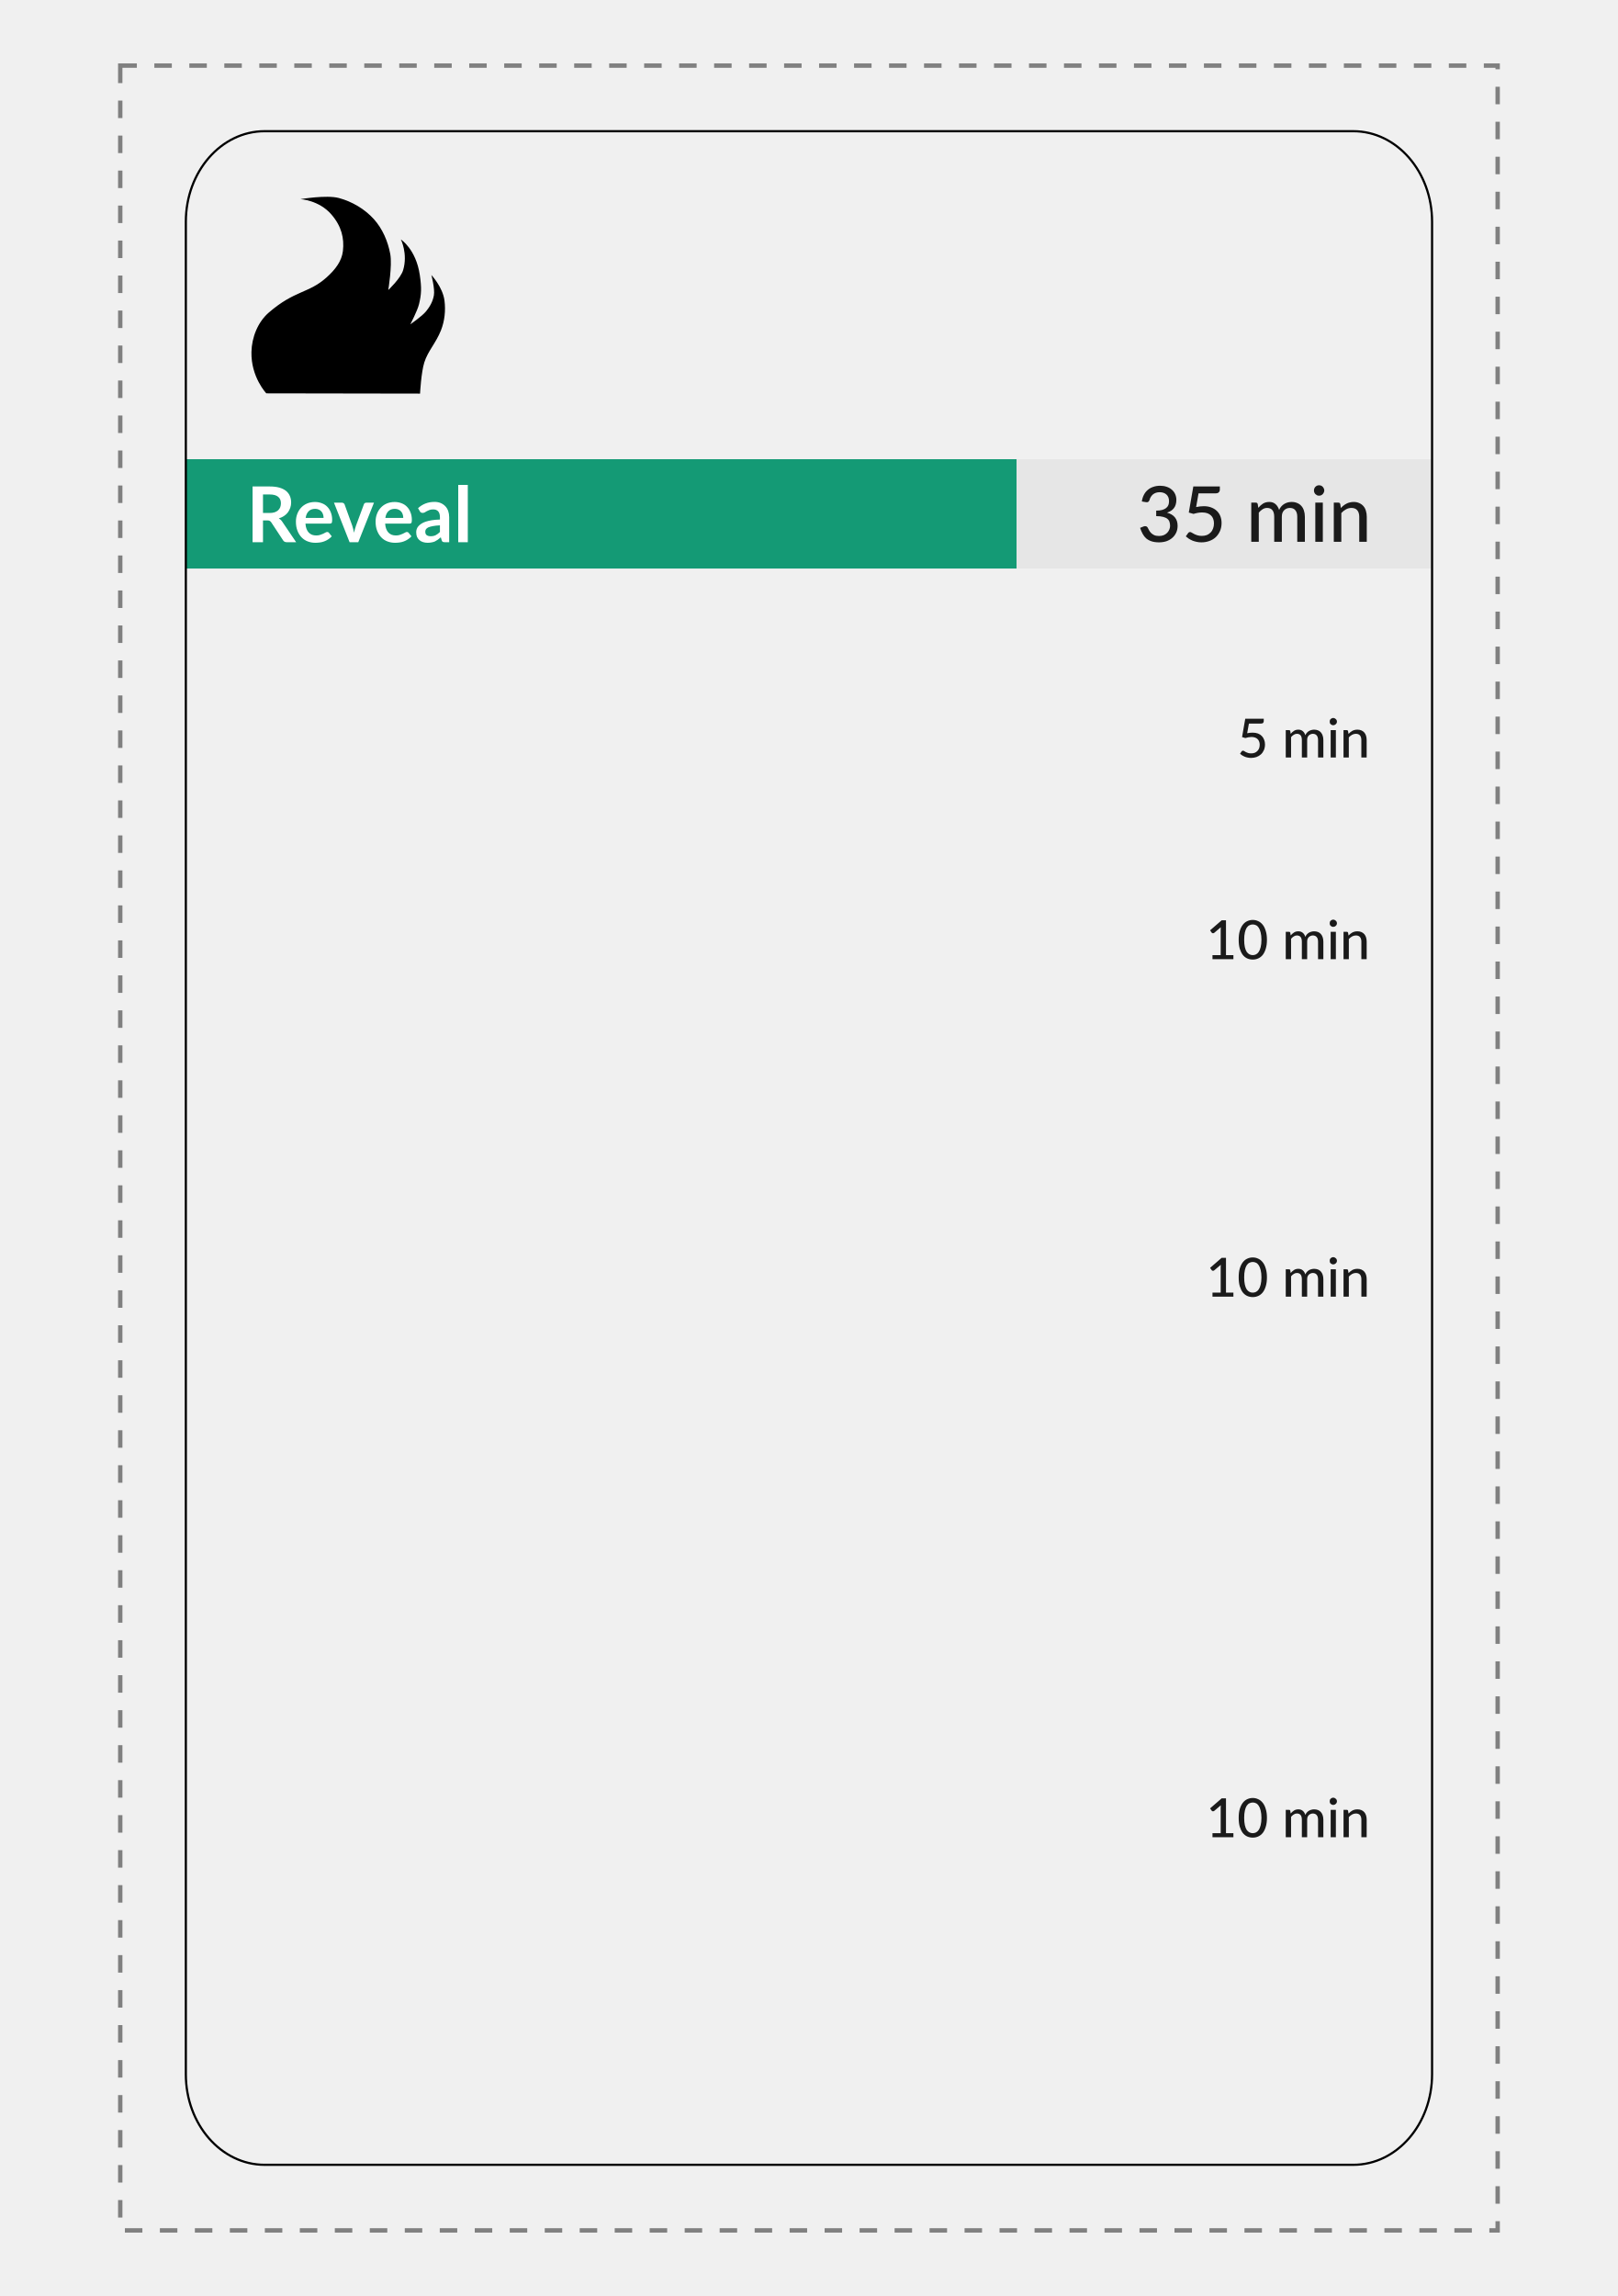
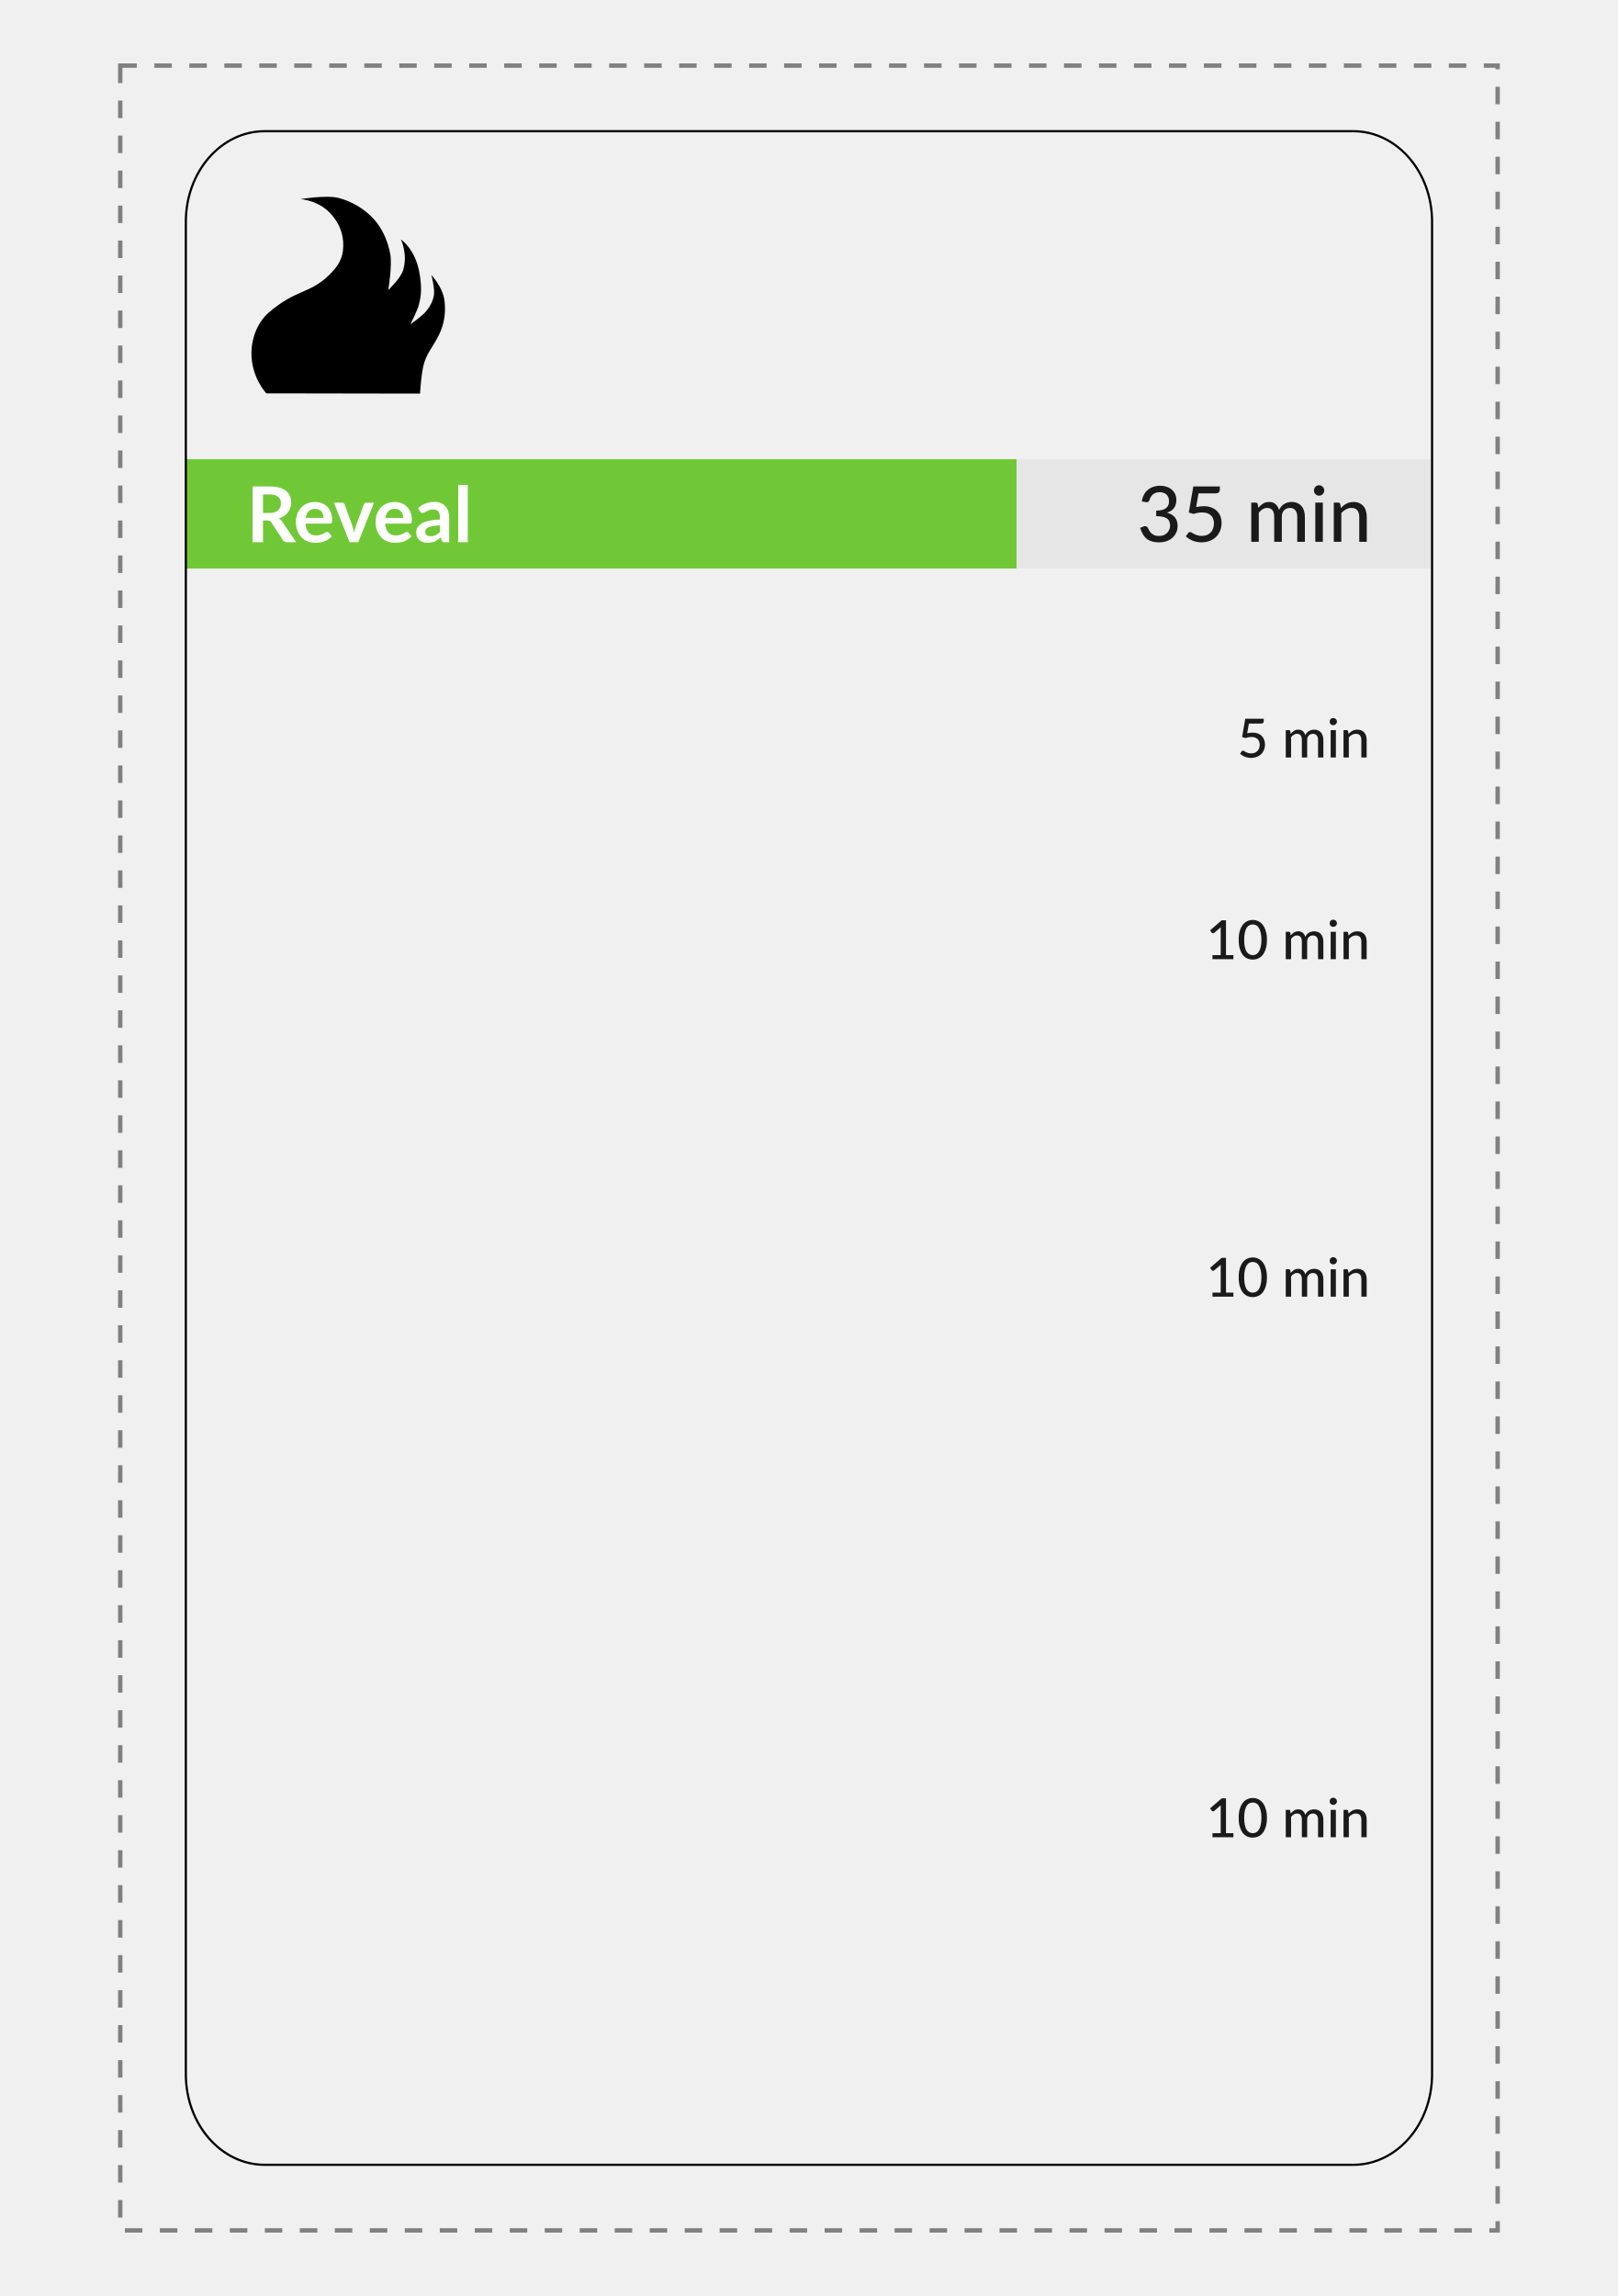
<svg xmlns="http://www.w3.org/2000/svg" xmlns:xlink="http://www.w3.org/1999/xlink" width="74mm" height="105mm" viewBox="0 0 262.205 372.047" id="svg2" version="1.1" enable-background="new">
  <defs id="defs4" />
  <g id="layer1" transform="translate(0,-680.315)" style="display:inline">
    <path style="fill:none;fill-rule:evenodd;stroke:#808080;stroke-width:0.709;stroke-linecap:butt;stroke-linejoin:miter;stroke-miterlimit:4;stroke-dasharray:2.835, 2.835;stroke-dashoffset:0;stroke-opacity:1" d="m 19.488,690.945 0,350.787 223.228,0 0,-350.787 z" id="path3350" transform="translate(4.3385302e-7,8.6660179e-6)" />
  </g>
  <g id="layer2" style="display:inline">
    <path style="fill:none;fill-opacity:1;stroke:none;stroke-width:0.709;stroke-miterlimit:4;stroke-dasharray:2.835, 2.835;stroke-dashoffset:0;stroke-opacity:1" d="m 42.884,21.259 c -7.071,0 -12.766,6.545 -12.766,14.674 l 0,38.477 201.969,0 0,-38.477 c 0,-8.129 -5.692,-14.674 -12.764,-14.674 l -176.439,0 z" id="rect4195-3" />
  </g>
  <g id="layer8" style="display:inline">
-     <rect style="display:inline;fill:#149a75;fill-opacity:1;stroke:none;stroke-width:1;stroke-miterlimit:4;stroke-dasharray:none;stroke-dashoffset:0;stroke-opacity:1" id="rect4178" width="134.646" height="17.717" x="30.118" y="74.409" />
+     <rect style="display:inline;fill:#71c837;fill-opacity:1;stroke:none;stroke-width:1;stroke-miterlimit:4;stroke-dasharray:none;stroke-dashoffset:0;stroke-opacity:1" id="rect4178" width="134.646" height="17.717" x="30.118" y="74.409" />
    <text xml:space="preserve" style="font-style:normal;font-weight:normal;font-size:11.25px;line-height:125%;font-family:sans-serif;letter-spacing:0px;word-spacing:0px;display:inline;fill:#000000;fill-opacity:1;stroke:none;stroke-width:1px;stroke-linecap:butt;stroke-linejoin:miter;stroke-opacity:1" x="39.935" y="87.861" id="text4180">
      <tspan id="tspan4182" x="39.935" y="87.861" style="font-style:normal;font-variant:normal;font-weight:bold;font-stretch:normal;font-size:12.5px;font-family:Lato;-inkscape-font-specification:'Lato Bold';fill:#ffffff">Reveal</tspan>
    </text>
    <rect y="74.409" x="164.764" height="17.717" width="67.323" id="rect4191" style="display:inline;fill:#e6e6e6;fill-opacity:1;stroke:none;stroke-width:1;stroke-miterlimit:4;stroke-dasharray:none;stroke-dashoffset:0;stroke-opacity:1" />
    <text xml:space="preserve" style="font-style:normal;font-weight:normal;font-size:12.5px;line-height:125%;font-family:sans-serif;letter-spacing:0px;word-spacing:0px;fill:#1a1a1a;fill-opacity:1;stroke:none;stroke-width:1px;stroke-linecap:butt;stroke-linejoin:miter;stroke-opacity:1" x="184.268" y="87.79" id="text4193">
      <tspan id="tspan4195" x="184.268" y="87.79" style="font-style:normal;font-variant:normal;font-weight:500;font-stretch:normal;font-size:12.5px;font-family:Lato;-inkscape-font-specification:'Lato Medium';fill:#1a1a1a">35 min</tspan>
    </text>
  </g>
  <g id="layer7">
    <path style="fill:none;fill-rule:evenodd;stroke:none;stroke-width:1px;stroke-linecap:butt;stroke-linejoin:miter;stroke-opacity:1" d="m 99.213,31.89 0,31.89 122.244,0 0,-31.89 z" id="path4300" />
    <flowRoot xml:space="preserve" style="font-style:normal;font-weight:normal;font-size:12.5px;line-height:125%;font-family:sans-serif;text-align:end;letter-spacing:0px;word-spacing:0px;text-anchor:end;fill:#000000;fill-opacity:1;stroke:none;stroke-width:1px;stroke-linecap:butt;stroke-linejoin:miter;stroke-opacity:1" id="flowRoot4271" transform="translate(0,6.827254)">
      <flowRegion id="flowRegion4273">
        <use x="0" y="0" xlink:href="#path4300" id="use4275" width="100%" height="100%" />
      </flowRegion>
      <flowPara style="font-style:normal;font-variant:normal;font-weight:bold;font-stretch:normal;font-size:13.375px;font-family:Roboto;-inkscape-font-specification:'Roboto Bold';text-align:end;text-anchor:end" id="flowPara4277">TRIZ</flowPara>
    </flowRoot>
  </g>
  <g id="layer6" style="display:inline">
    <path style="fill:none;fill-rule:evenodd;stroke:none;stroke-width:1px;stroke-linecap:butt;stroke-linejoin:miter;stroke-opacity:1" d="m 40.748,31.89 0,31.89 53.15,0 0,-31.89 z" id="path4213" />
    <g transform="matrix(0.8643809,0,0,0.8643809,-17.97684,-57.67692)" id="layer6-3">
      <path id="path906" d="m 70.729,140.465 c 0,0 -2.888,-3.033 -2.788,-7.749 0.059,-2.746 1.187,-5.611 3.266,-7.406 4.876,-4.211 7.435,-3.545 10.821,-6.58 1.656,-1.484 2.847,-3.06 3.064,-4.96 0.272,-2.38 -0.258,-4.64 -2.173,-6.851 -2.326,-2.685 -5.788,-2.858 -5.788,-2.858 0,0 4.893,-0.833 7.205,-0.213 2.471,0.662 4.857,2.067 6.567,3.969 1.616,1.797 2.642,4.189 3.071,6.567 0.381,2.115 -0.378,6.709 -0.378,6.709 0,0 2.326,-2.179 2.788,-3.733 0.914,-3.074 -0.425,-5.741 -0.425,-5.741 0,0 2.823,1.795 3.544,6.638 0.372,2.503 0.297,3.658 -0.142,5.481 -0.305,1.267 -1.63,3.78 -1.63,3.78 0,0 2.163,-1.47 2.953,-2.433 0.729,-0.889 1.267,-1.867 1.465,-3 0.214,-1.228 -0.472,-3.803 -0.472,-3.803 0,0 2.131,2.251 2.457,4.796 0.238,1.856 0.028,3.835 -0.661,5.575 -0.947,2.391 -2.435,3.852 -3.118,6 -0.597,1.879 -0.803,5.859 -0.803,5.859 z" style="fill:#000000;fill-opacity:1;stroke:none;stroke-width:0.265px;stroke-linecap:butt;stroke-linejoin:miter;stroke-opacity:1" />
    </g>
  </g>
  <g id="layer5" style="display:inline">
    <rect style="fill:none;fill-opacity:1;stroke:#000000;stroke-width:0.354;stroke-miterlimit:4;stroke-dasharray:none;stroke-dashoffset:0;stroke-opacity:1" id="rect4187" width="201.969" height="329.528" x="30.118" y="21.26" ry="14.674" rx="12.764" />
  </g>
  <g id="layer9" style="display:inline">
    <text xml:space="preserve" style="font-style:normal;font-weight:normal;font-size:12.5px;line-height:125%;font-family:sans-serif;letter-spacing:0px;word-spacing:0px;fill:#000000;fill-opacity:1;stroke:none;stroke-width:1px;stroke-linecap:butt;stroke-linejoin:miter;stroke-opacity:1" x="-62.225" y="132.692" id="text6165">
      <tspan id="tspan6167" x="-62.225" y="132.692" />
    </text>
    <path style="fill:none;fill-rule:evenodd;stroke:none;stroke-width:1px;stroke-linecap:butt;stroke-linejoin:miter;stroke-opacity:1" d="m 40.748,102.756 0,237.402 143.504,0 0,-237.402 -143.504,0" id="path4245" />
    <flowRoot xml:space="preserve" style="font-style:normal;font-weight:normal;font-size:8.75px;line-height:125%;font-family:sans-serif;letter-spacing:0px;word-spacing:0px;fill:#000000;fill-opacity:1;stroke:none;stroke-width:1px;stroke-linecap:butt;stroke-linejoin:miter;stroke-opacity:1" id="flowRoot4251">
      <flowRegion id="flowRegion4253">
        <use x="0" y="0" xlink:href="#path4245" id="use4255" width="100%" height="100%" />
      </flowRegion>
      <flowPara id="flowPara4257" style="font-style:normal;font-variant:normal;font-weight:bold;font-stretch:normal;font-family:Roboto;-inkscape-font-specification:'Roboto Bold';fill:#8a8a8a;fill-opacity:1">Invitation &amp; Steps</flowPara>
      <flowPara style="font-style:normal;font-variant:normal;font-weight:normal;font-stretch:normal;font-family:Lato;-inkscape-font-specification:Lato;fill:#1a1a1a;fill-opacity:1" id="flowPara4344">Introduce the idea of TRIZ and identify an unwanted result</flowPara>
      <flowPara style="font-style:normal;font-variant:normal;font-weight:normal;font-stretch:normal;font-family:Lato;-inkscape-font-specification:Lato;fill:#1a1a1a;fill-opacity:1" id="flowPara4304" />
      <flowPara style="font-style:normal;font-variant:normal;font-weight:normal;font-stretch:normal;font-family:Lato;-inkscape-font-specification:Lato;fill:#1a1a1a;fill-opacity:1" id="flowPara4306">“Make a list of all you can do to make sure you achieve the worst possible results.”</flowPara>
      <flowPara style="font-style:normal;font-variant:normal;font-weight:normal;font-stretch:normal;font-family:Lato;-inkscape-font-specification:Lato;fill:#1a1a1a;fill-opacity:1" id="flowPara4308">Use 1-2-4-All</flowPara>
      <flowPara style="font-style:normal;font-variant:normal;font-weight:normal;font-stretch:normal;font-family:Lato;-inkscape-font-specification:Lato;fill:#1a1a1a;fill-opacity:1" id="flowPara4310" />
      <flowPara style="font-style:normal;font-variant:normal;font-weight:normal;font-stretch:normal;font-family:Lato;-inkscape-font-specification:Lato;fill:#1a1a1a;fill-opacity:1" id="flowPara4312">“Ask yourselves: ‘Is there anything that we are currently doing that in any way, shape, or form resembles this item?’ Create a second list of all your counterproductive activities/programs/procedures.”</flowPara>
      <flowPara style="font-style:normal;font-variant:normal;font-weight:normal;font-stretch:normal;font-family:Lato;-inkscape-font-specification:Lato;fill:#1a1a1a;fill-opacity:1" id="flowPara4322">Use 1-2-4-All</flowPara>
      <flowPara style="font-style:normal;font-variant:normal;font-weight:normal;font-stretch:normal;font-family:Lato;-inkscape-font-specification:Lato;fill:#1a1a1a;fill-opacity:1" id="flowPara4314" />
      <flowPara style="font-style:normal;font-variant:normal;font-weight:normal;font-stretch:normal;font-family:Lato;-inkscape-font-specification:Lato;fill:#1a1a1a;fill-opacity:1" id="flowPara4316">“What first steps will help you stop what you know creates undesirable results?”</flowPara>
      <flowPara style="font-style:normal;font-variant:normal;font-weight:normal;font-stretch:normal;font-family:Lato;-inkscape-font-specification:Lato;fill:#1a1a1a;fill-opacity:1" id="flowPara4320">Use 1-2-4-All</flowPara>
      <flowPara style="font-style:normal;font-variant:normal;font-weight:normal;font-stretch:normal;font-family:Lato;-inkscape-font-specification:Lato;fill:#1a1a1a;fill-opacity:1" id="flowPara4318" />
    </flowRoot>
    <text xml:space="preserve" style="font-style:normal;font-weight:normal;font-size:8.75px;line-height:125%;font-family:sans-serif;letter-spacing:0px;word-spacing:0px;fill:#000000;fill-opacity:1;stroke:none;stroke-width:1px;stroke-linecap:butt;stroke-linejoin:miter;stroke-opacity:1" x="93.898" y="183.547" id="text4267">
      <tspan id="tspan4269" x="93.898" y="183.547" />
    </text>
  </g>
  <g id="layer4" style="display:inline">
    <text id="text4227" y="122.749" x="200.497" style="font-style:normal;font-weight:normal;font-size:8.75px;line-height:125%;font-family:sans-serif;letter-spacing:0px;word-spacing:0px;fill:#1a1a1a;fill-opacity:1;stroke:none;stroke-width:1px;stroke-linecap:butt;stroke-linejoin:miter;stroke-opacity:1" xml:space="preserve">
      <tspan style="font-style:normal;font-variant:normal;font-weight:500;font-stretch:normal;font-family:Lato;-inkscape-font-specification:'Lato Medium';fill:#1a1a1a" y="122.749" x="200.497" id="tspan4229">5 min</tspan>
    </text>
    <text id="text4231" y="155.425" x="195.421" style="font-style:normal;font-weight:normal;font-size:8.75px;line-height:125%;font-family:sans-serif;letter-spacing:0px;word-spacing:0px;fill:#1a1a1a;fill-opacity:1;stroke:none;stroke-width:1px;stroke-linecap:butt;stroke-linejoin:miter;stroke-opacity:1" xml:space="preserve">
      <tspan style="font-style:normal;font-variant:normal;font-weight:500;font-stretch:normal;font-family:Lato;-inkscape-font-specification:'Lato Medium';fill:#1a1a1a" y="155.425" x="195.421" id="tspan4233">10 min</tspan>
    </text>
    <path style="fill:none;fill-rule:evenodd;stroke:none;stroke-width:1px;stroke-linecap:butt;stroke-linejoin:miter;stroke-opacity:1" d="m 194.882,102.756 0,237.402 26.575,0 0,-237.402 z" id="path4239" />
    <text xml:space="preserve" style="font-style:normal;font-weight:normal;font-size:8.75px;line-height:125%;font-family:sans-serif;letter-spacing:0px;word-spacing:0px;fill:#1a1a1a;fill-opacity:1;stroke:none;stroke-width:1px;stroke-linecap:butt;stroke-linejoin:miter;stroke-opacity:1" x="195.421" y="210.118" id="text4424">
      <tspan id="tspan4426" x="195.421" y="210.118" style="font-style:normal;font-variant:normal;font-weight:500;font-stretch:normal;font-family:Lato;-inkscape-font-specification:'Lato Medium';fill:#1a1a1a">10 min</tspan>
    </text>
    <text id="text4428" y="297.707" x="195.421" style="font-style:normal;font-weight:normal;font-size:8.75px;line-height:125%;font-family:sans-serif;letter-spacing:0px;word-spacing:0px;fill:#1a1a1a;fill-opacity:1;stroke:none;stroke-width:1px;stroke-linecap:butt;stroke-linejoin:miter;stroke-opacity:1" xml:space="preserve">
      <tspan style="font-style:normal;font-variant:normal;font-weight:500;font-stretch:normal;font-family:Lato;-inkscape-font-specification:'Lato Medium';fill:#1a1a1a" y="297.707" x="195.421" id="tspan4430">10 min</tspan>
    </text>
  </g>
  <text xml:space="preserve" style="font-style:normal;font-weight:normal;font-size:8.75px;line-height:125%;font-family:sans-serif;letter-spacing:0px;word-spacing:0px;fill:#000000;fill-opacity:1;stroke:none;stroke-width:1px;stroke-linecap:butt;stroke-linejoin:miter;stroke-opacity:1" x="293.096" y="257.142" id="text4321">
    <tspan id="tspan4323" x="293.096" y="257.142" />
  </text>
</svg>
